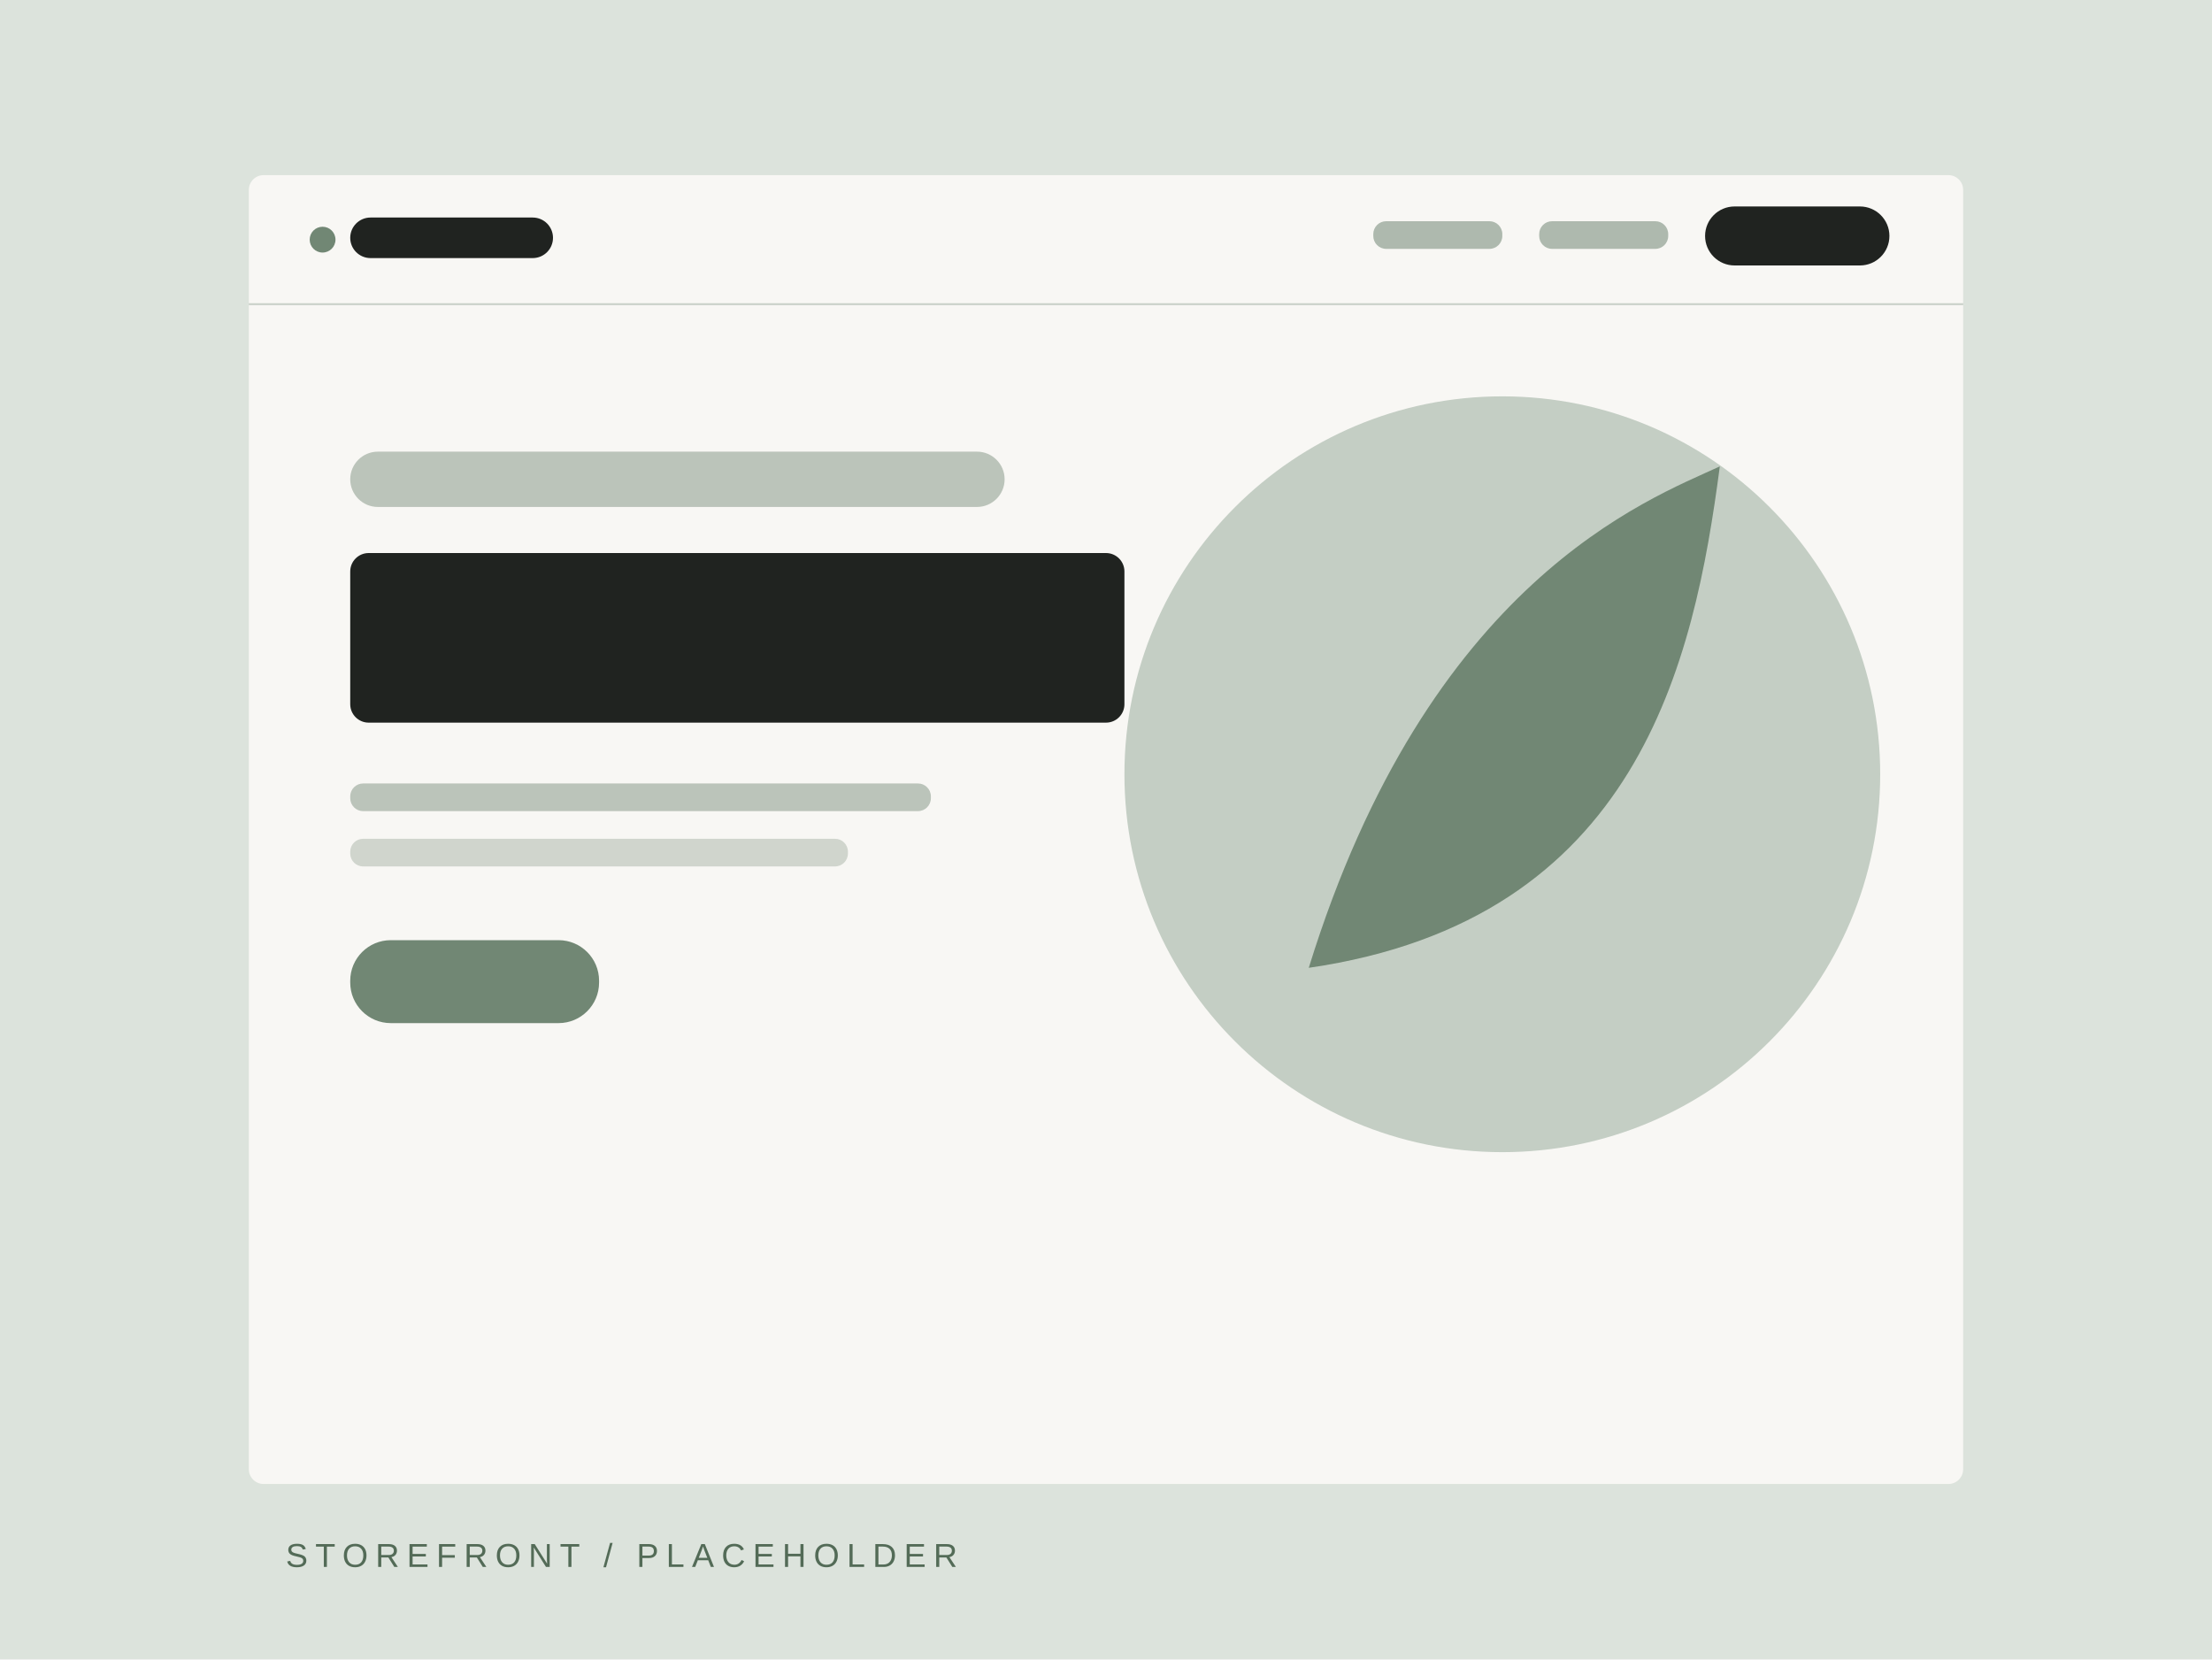
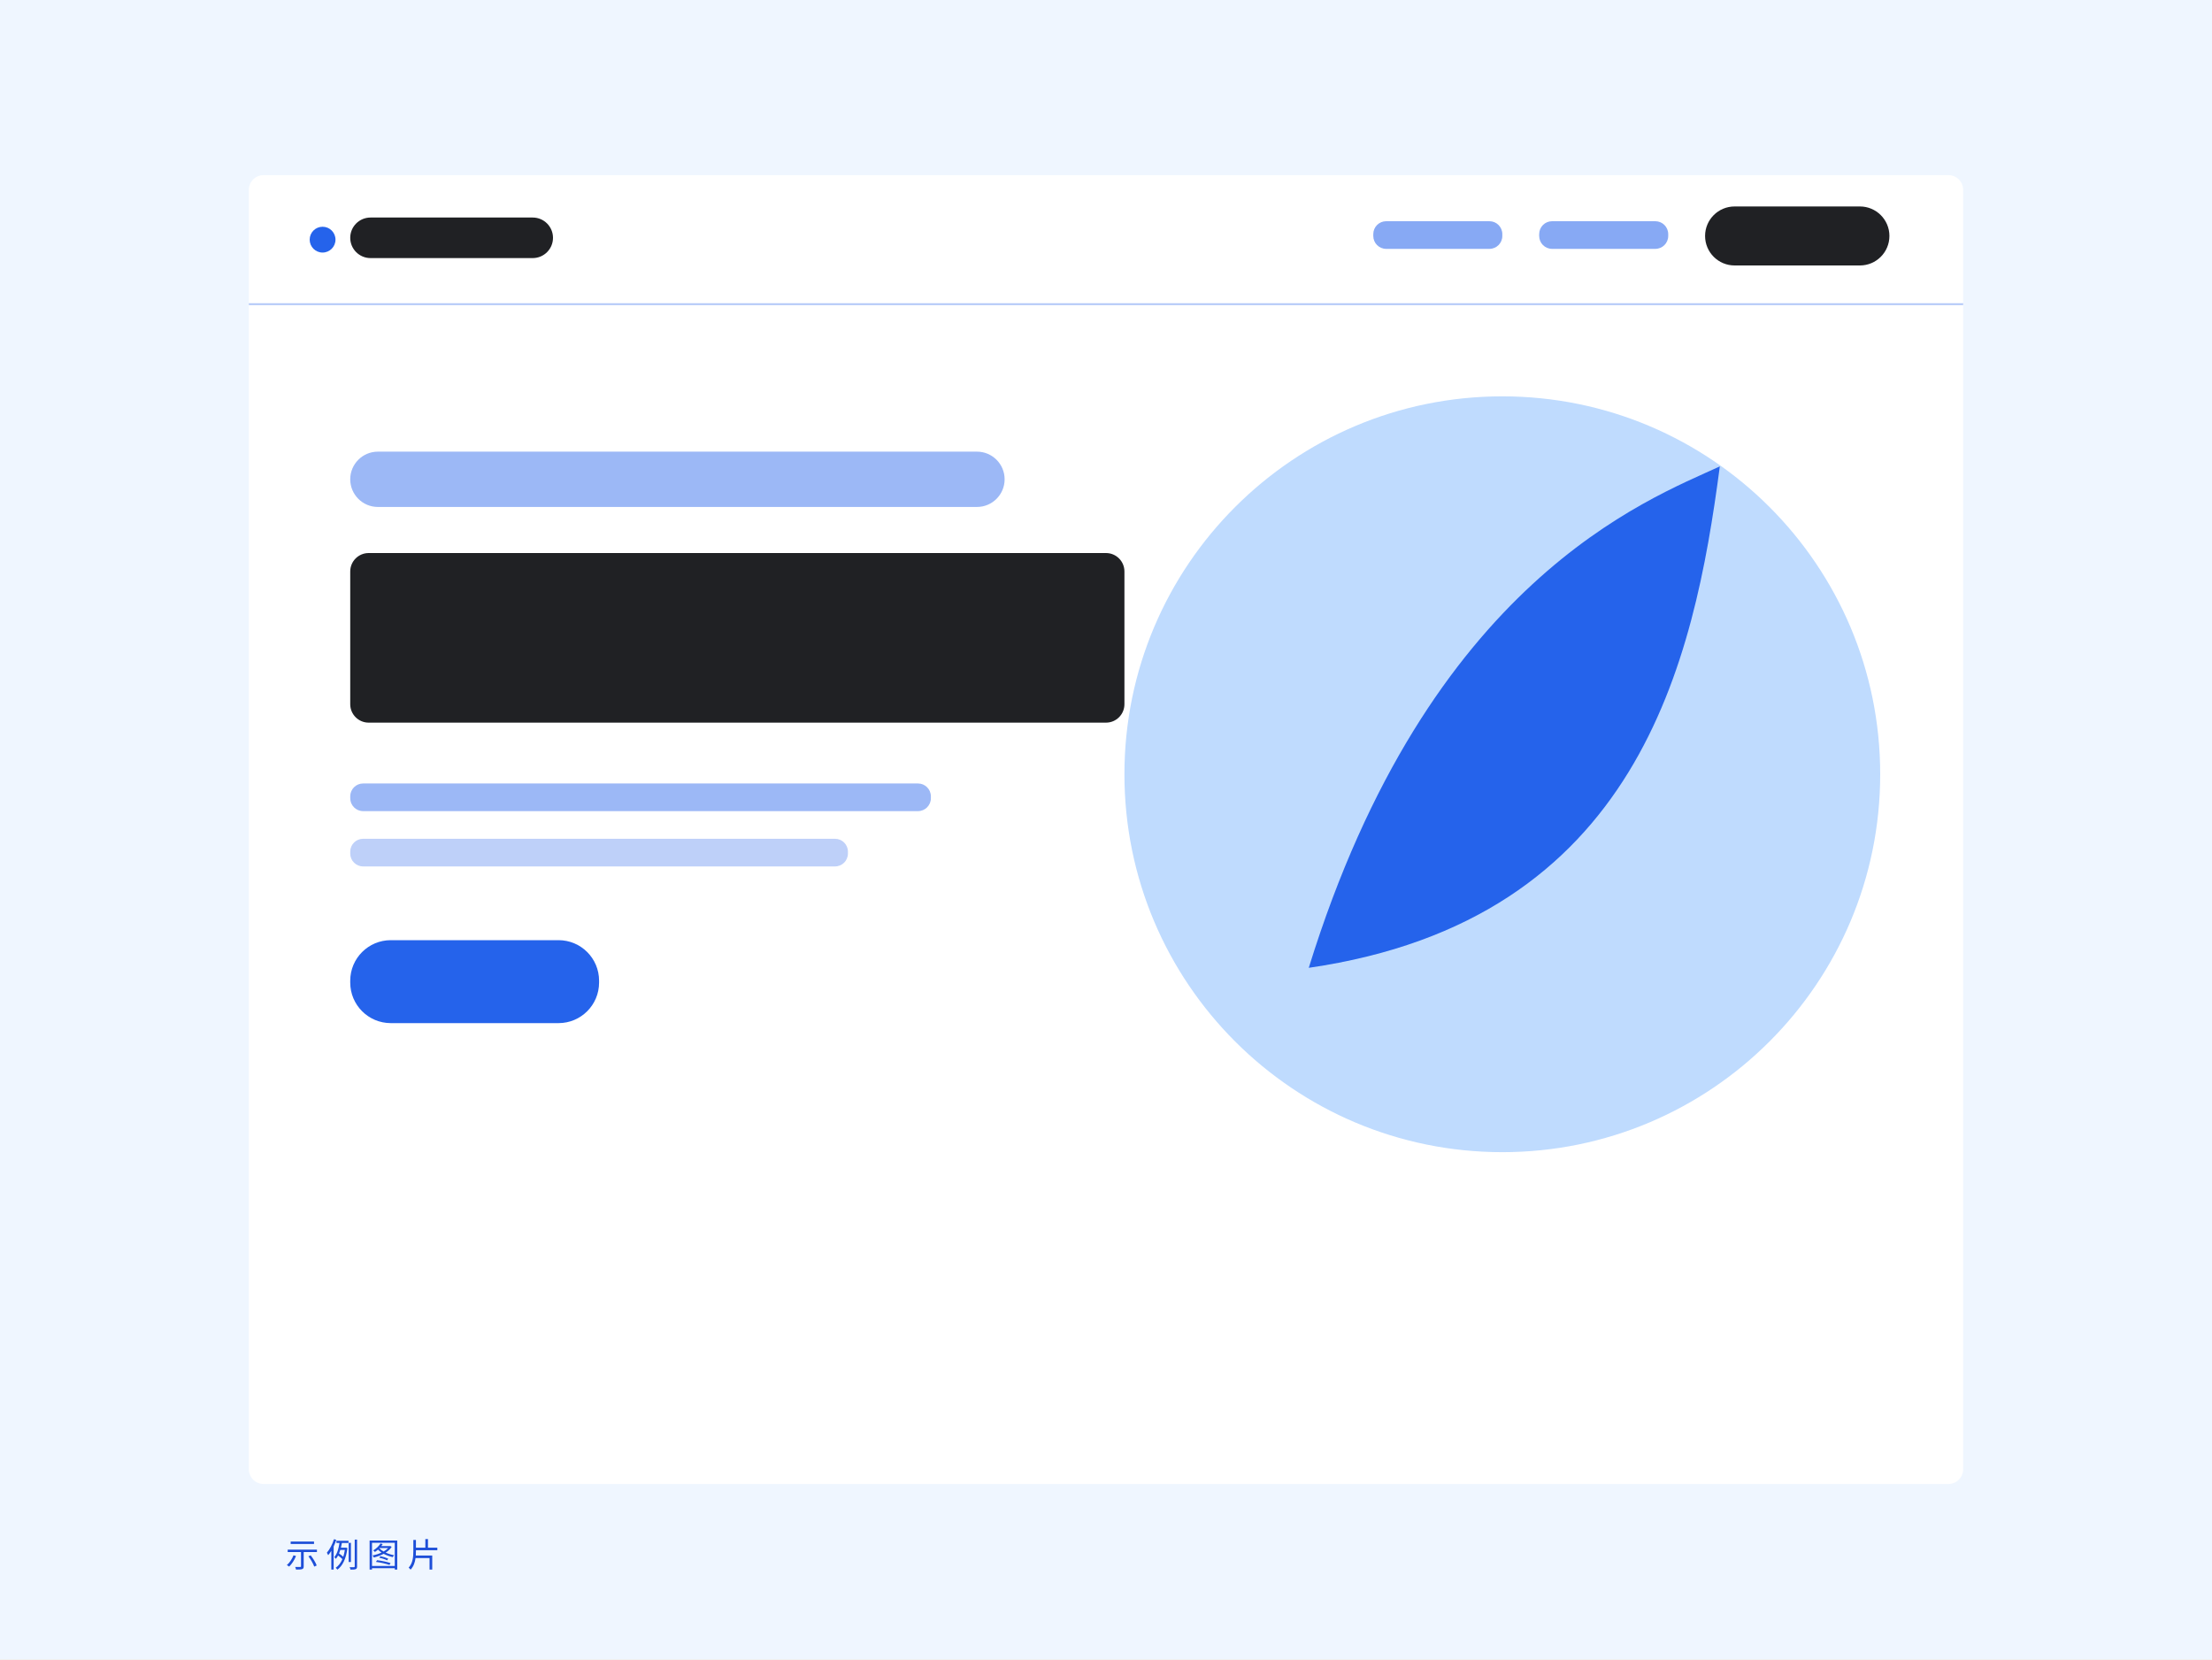
<svg xmlns="http://www.w3.org/2000/svg" width="1200" height="900" viewBox="0 0 1200 900">
-   <rect width="1200" height="900" fill="#DCE3DC" />
-   <rect x="135" y="95" width="930" height="710" rx="8" fill="#F8F7F4" />
-   <path d="M135 165h930" stroke="#718774" stroke-opacity=".35" />
-   <circle cx="175" cy="130" r="7" fill="#718774" />
-   <rect x="190" y="118" width="110" height="22" rx="11" fill="#202320" />
-   <rect x="745" y="120" width="70" height="15" rx="7" fill="#718774" fill-opacity=".55" />
-   <rect x="835" y="120" width="70" height="15" rx="7" fill="#718774" fill-opacity=".55" />
-   <rect x="925" y="112" width="100" height="32" rx="16" fill="#202320" />
-   <rect x="190" y="245" width="355" height="30" rx="15" fill="#718774" fill-opacity=".45" />
-   <rect x="190" y="300" width="420" height="92" rx="10" fill="#202320" />
-   <rect x="190" y="425" width="315" height="15" rx="7" fill="#718774" fill-opacity=".45" />
-   <rect x="190" y="455" width="270" height="15" rx="7" fill="#718774" fill-opacity=".3" />
-   <rect x="190" y="510" width="135" height="45" rx="22" fill="#718774" />
-   <circle cx="815" cy="420" r="205" fill="#C4CEC4" />
-   <path d="M710 525c65-210 184-254 223-272-14 106-44 246-223 272Z" fill="#718774" />
-   <text x="155" y="850" fill="#536B57" font-family="Arial" font-size="18" letter-spacing="4">STOREFRONT / PLACEHOLDER</text>
+   <rect width="1200" height="900" fill="#EFF6FF" />
+   <rect x="135" y="95" width="930" height="710" rx="8" fill="#FFFFFF" />
+   <path d="M135 165h930" stroke="#2563EB" stroke-opacity=".35" />
+   <circle cx="175" cy="130" r="7" fill="#2563EB" />
+   <rect x="190" y="118" width="110" height="22" rx="11" fill="#202124" />
+   <rect x="745" y="120" width="70" height="15" rx="7" fill="#2563EB" fill-opacity=".55" />
+   <rect x="835" y="120" width="70" height="15" rx="7" fill="#2563EB" fill-opacity=".55" />
+   <rect x="925" y="112" width="100" height="32" rx="16" fill="#202124" />
+   <rect x="190" y="245" width="355" height="30" rx="15" fill="#2563EB" fill-opacity=".45" />
+   <rect x="190" y="300" width="420" height="92" rx="10" fill="#202124" />
+   <rect x="190" y="425" width="315" height="15" rx="7" fill="#2563EB" fill-opacity=".45" />
+   <rect x="190" y="455" width="270" height="15" rx="7" fill="#2563EB" fill-opacity=".3" />
+   <rect x="190" y="510" width="135" height="45" rx="22" fill="#2563EB" />
+   <circle cx="815" cy="420" r="205" fill="#BFDBFE" />
+   <path d="M710 525c65-210 184-254 223-272-14 106-44 246-223 272Z" fill="#2563EB" />
+   <text x="155" y="850" fill="#1D4ED8" font-family="Arial" font-size="18" letter-spacing="4">示例图片</text>
</svg>
